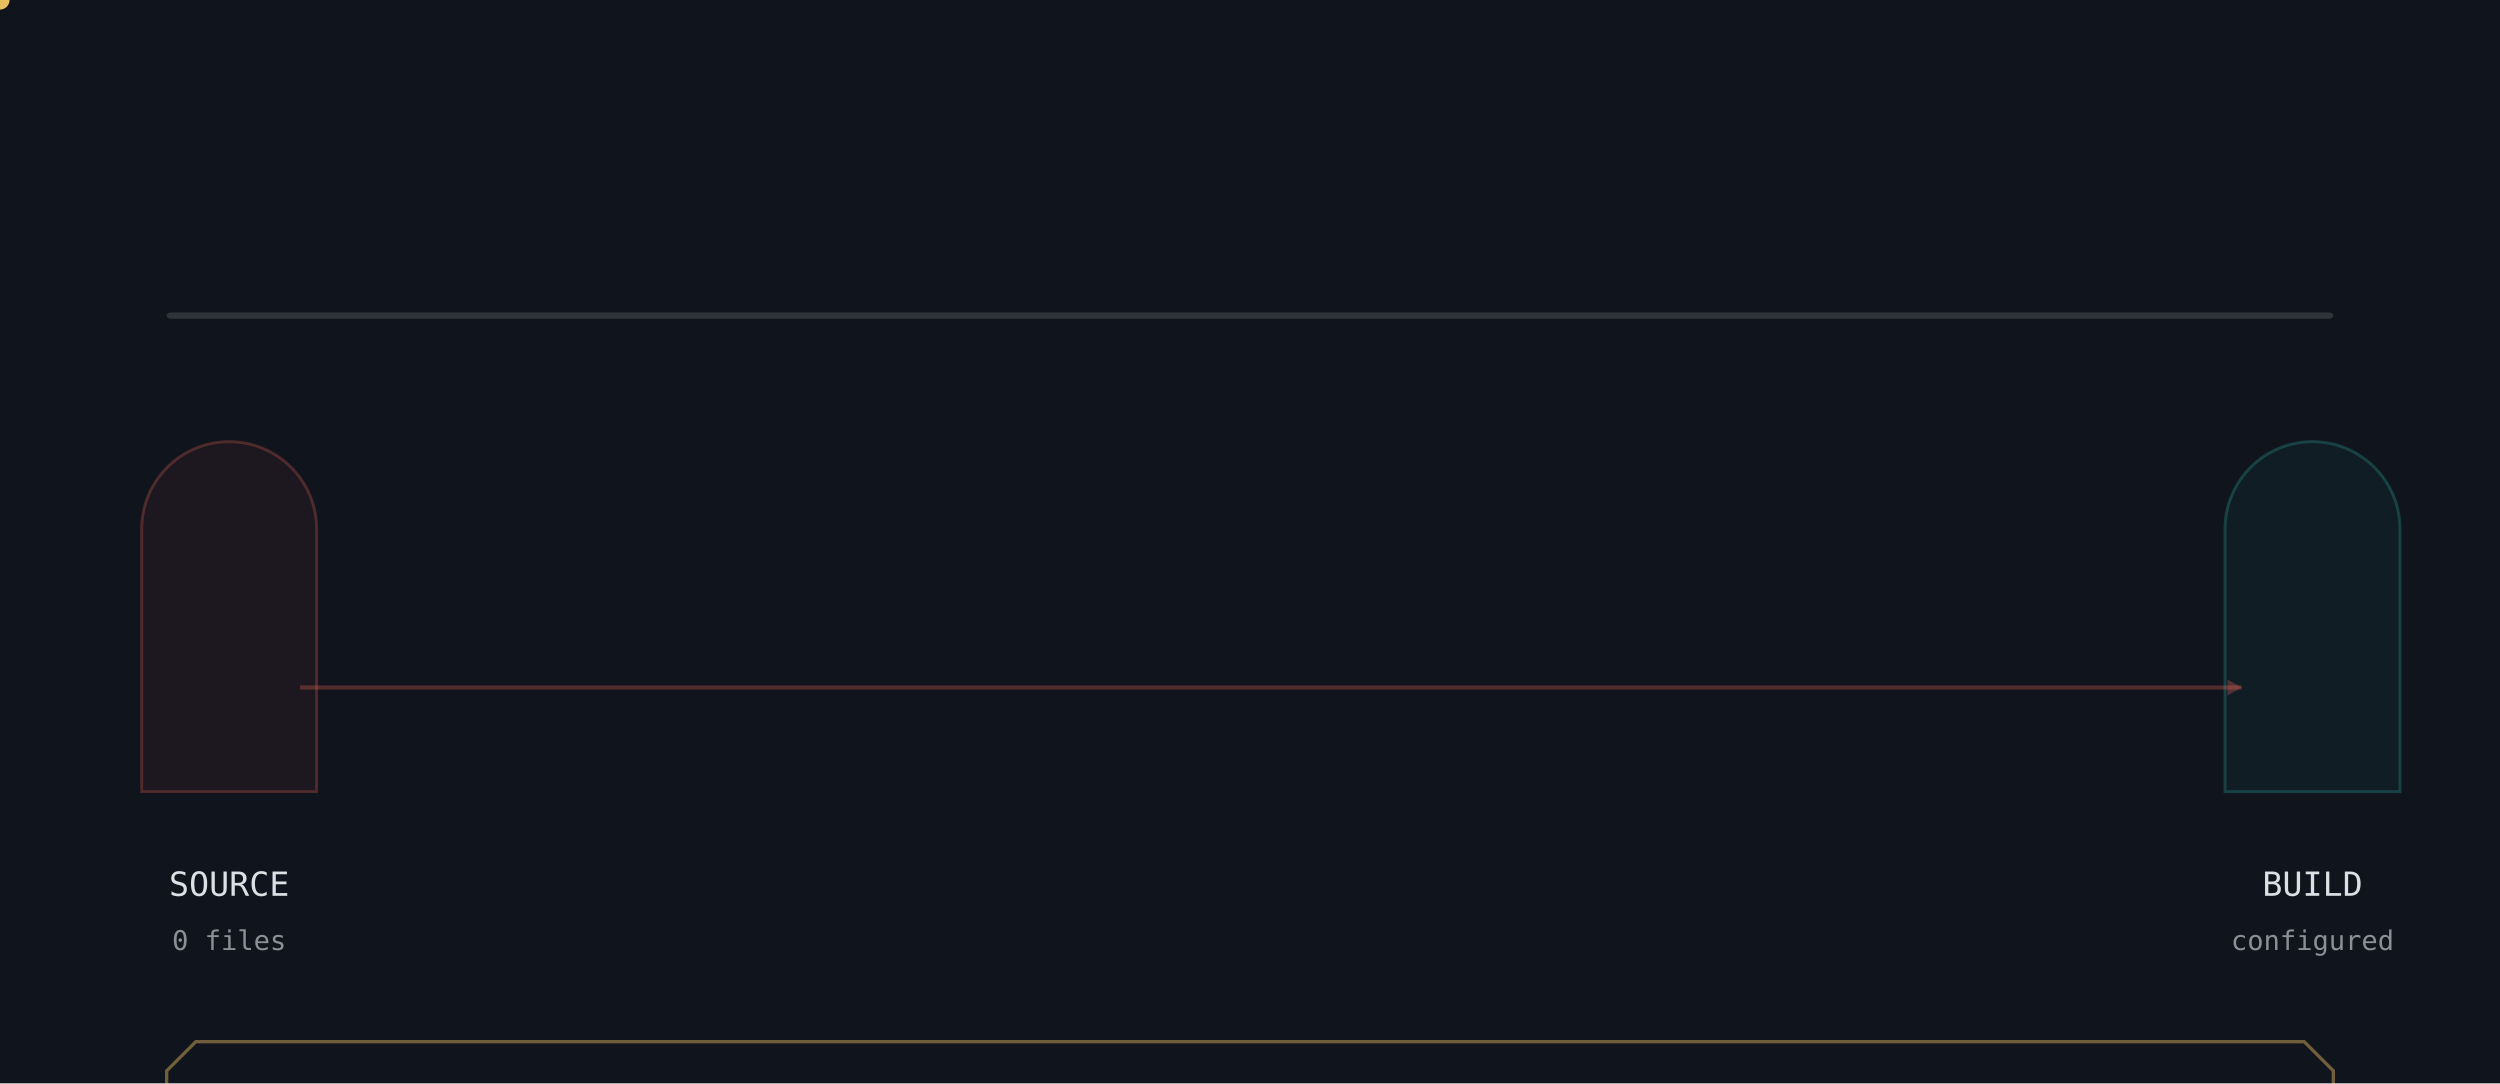
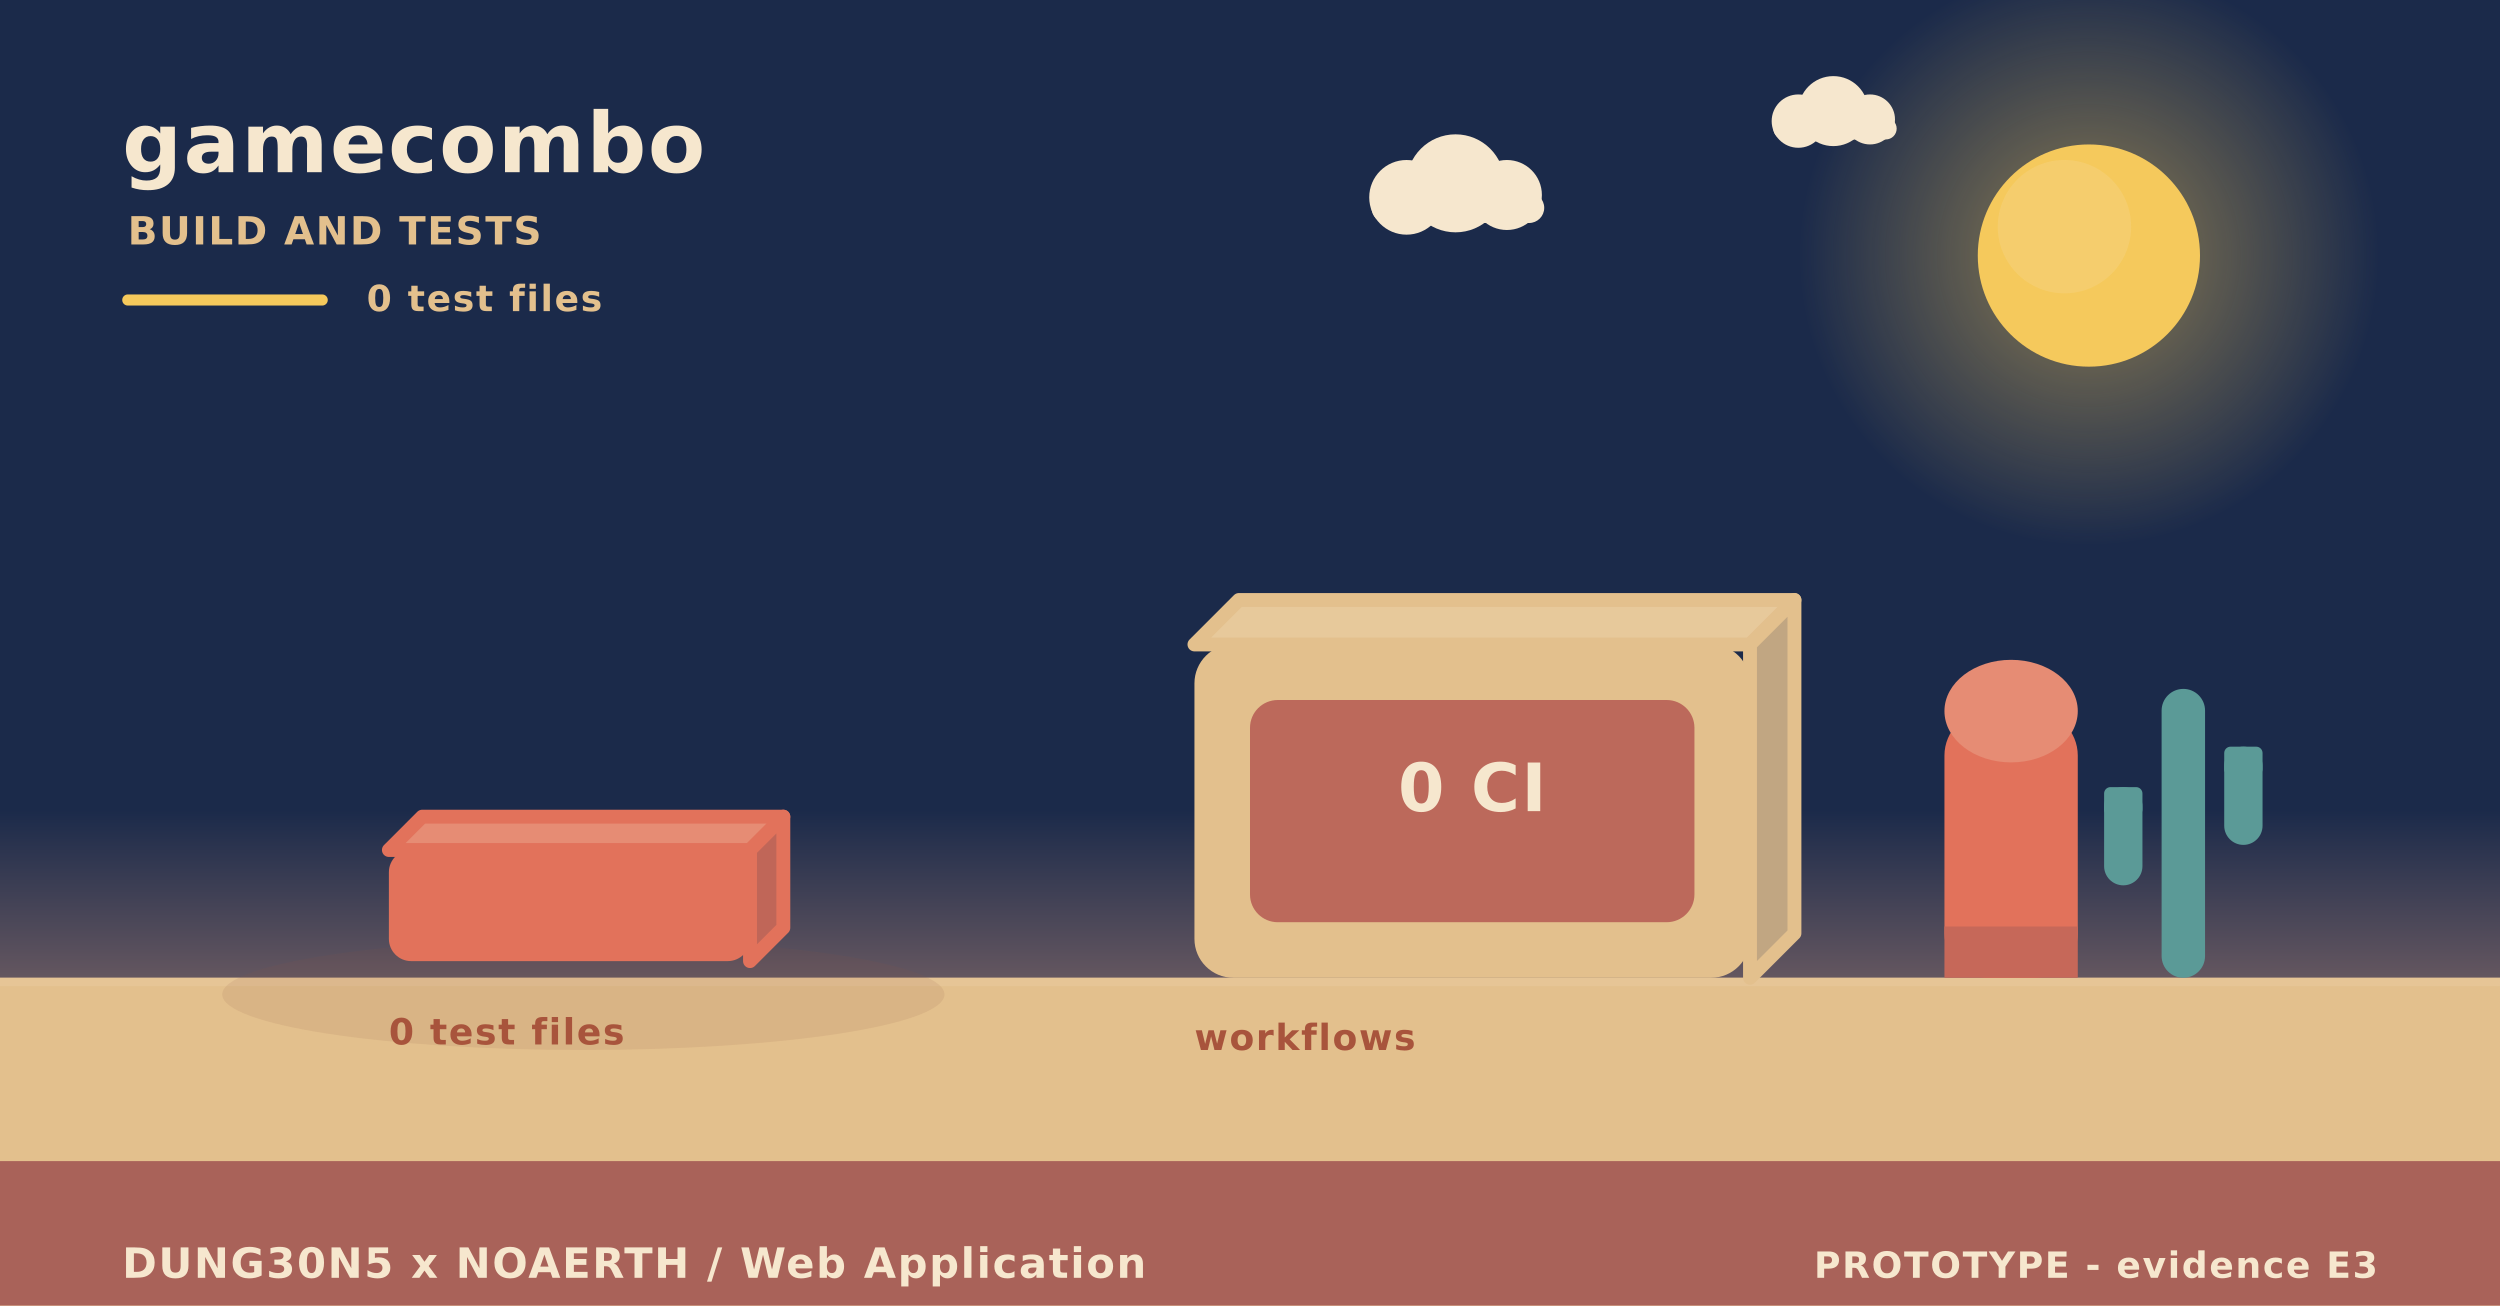
- <svg xmlns="http://www.w3.org/2000/svg" viewBox="0 0 1200 520" width="1200" height="520" role="img" aria-label="gamecombo build evidence">
-   <rect width="1200" height="520" fill="#10141c" />
-   <defs>
-     <linearGradient id="gb" x1="0" y1="0" x2="1" y2="1">
-       <stop offset="0%" stop-color="#ff6b5a" />
-       <stop offset="100%" stop-color="#2ec4b6" />
-     </linearGradient>
-   </defs>
-   <rect x="80.00" y="150.00" width="1040.00" height="3.00" rx="2.00" fill="rgba(242,245,249,0.140)" opacity="1.00" />
-   <path d="M68.00,380.00 L68.00,254.00 A42.00,42.00 0 0 1 152.00,254.00 L152.00,380.00 Z" fill="rgba(255,107,90,0.100)" opacity="0.55" stroke="rgba(255,107,90,0.450)" stroke-width="1.4" />
-   <polygon points="-192.26,189.00 -136.83,221.00 -136.83,157.00 -192.26,125.00" fill="#94793b" opacity="0.95" />
-   <polygon points="-247.68,221.00 -192.26,253.00 -192.26,189.00 -247.68,157.00" fill="#24998e" opacity="0.95" />
-   <polygon points="-192.26,125.00 -136.83,157.00 -192.26,189.00 -247.68,157.00" fill="#ff6b5a" opacity="0.95" />
-   <text x="110" y="430" font-family="ui-monospace,Menlo,monospace" font-size="16" fill="rgba(242,245,249,0.900)" text-anchor="middle">SOURCE</text>
-   <text x="110" y="456" font-family="ui-monospace,Menlo,monospace" font-size="13" fill="rgba(242,245,249,0.550)" text-anchor="middle">0 files</text>
-   <path d="M1068.00,380.00 L1068.00,254.00 A42.00,42.00 0 0 1 1152.00,254.00 L1152.00,380.00 Z" fill="rgba(46,196,182,0.100)" opacity="0.55" stroke="rgba(46,196,182,0.450)" stroke-width="1.4" />
-   <polygon points="673.77,689.00 729.19,721.00 729.19,657.00 673.77,625.00" fill="#94793b" opacity="0.95" />
-   <polygon points="618.34,721.00 673.77,753.00 673.77,689.00 618.34,657.00" fill="#24998e" opacity="0.95" />
-   <polygon points="673.77,625.00 729.19,657.00 673.77,689.00 618.34,657.00" fill="#2ec4b6" opacity="0.95" />
-   <text x="1110" y="430" font-family="ui-monospace,Menlo,monospace" font-size="16" fill="rgba(242,245,249,0.900)" text-anchor="middle">BUILD</text>
-   <text x="1110" y="456" font-family="ui-monospace,Menlo,monospace" font-size="13" fill="rgba(242,245,249,0.550)" text-anchor="middle">configured</text>
-   <line x1="144.00" y1="330.00" x2="1076.00" y2="330.00" stroke="rgba(255,107,90,0.500)" stroke-width="2.00" opacity="0.55" />
-   <polygon points="1076.00,330.00 1069.20,326.20 1069.20,333.80" fill="rgba(255,107,90,0.500)" opacity="0.55" />
-   <g opacity="0.9">
-     <circle cx="0.00" cy="0.00" r="4.60" fill="#ffd166" opacity="1.00" />
-     <animateTransform attributeName="transform" type="translate" values="144.00,330.00 1076.00,330.00" dur="5.967s" begin="0.0s" repeatCount="indefinite" />
-     <animateTransform attributeName="transform" type="translate" values="1076.00,330.00 144.00,330.00" dur="5.967s" begin="2.983s" repeatCount="indefinite" />
+ <svg xmlns="http://www.w3.org/2000/svg" width="900" height="470" viewBox="0 0 900 470" role="img" aria-label="gamecombo - how it is verified">
+   <linearGradient id="skyb" x1="0" y1="0" x2="0" y2="1">
+     <stop offset="0" stop-color="#1b2a4a" />
+     <stop offset="0.62" stop-color="#1b2a4a" />
+     <stop offset="1" stop-color="#f3ad8a" />
+   </linearGradient>
+   <rect width="900" height="470" fill="url(#skyb)" />
+   <radialGradient id="sunb">
+     <stop offset="0.35" stop-color="#f5c95c" stop-opacity="0.34" />
+     <stop offset="1" stop-color="#f5c95c" stop-opacity="0" />
+   </radialGradient>
+   <circle cx="752" cy="92" r="104" fill="url(#sunb)" />
+   <circle cx="752" cy="92" r="40" fill="#f5c95c" />
+   <circle cx="743.2" cy="81.6" r="24" fill="#f5d27e" opacity="0.5" />
+   <g>
+     <circle cx="524" cy="66" r="17.64" fill="#f6e7ce" />
+     <circle cx="506.36" cy="71.04" r="13.44" fill="#f6e7ce" />
+     <circle cx="542.48" cy="70.2" r="12.6" fill="#f6e7ce" />
+     <rect x="493.76" y="69.36" width="62.16" height="10.92" rx="5.46" fill="#f6e7ce" />
+     <animateTransform attributeName="transform" type="translate" values="0 0;24 0;0 0" dur="36s" begin="0s" repeatCount="indefinite" />
  </g>
-   <path d="M94.00,500.00 H1106.00 L1120.00,514.00 V546.00 L1106.00,560.00 H94.00 L80.00,546.00 V514.00 Z" fill="none" stroke="rgba(255,209,102,0.500)" stroke-width="1.60" opacity="0.80" />
-   <text x="600" y="536" font-family="ui-monospace,Menlo,monospace" font-size="16" fill="rgba(255,209,102,0.950)" text-anchor="middle">no test suite present in this repository — shown as measured, not implied</text>
+   <g>
+     <circle cx="660" cy="40" r="12.6" fill="#f6e7ce" />
+     <circle cx="647.4" cy="43.6" r="9.6" fill="#f6e7ce" />
+     <circle cx="673.2" cy="43" r="9" fill="#f6e7ce" />
+     <rect x="638.4" y="42.4" width="44.4" height="7.8" rx="3.9" fill="#f6e7ce" />
+     <animateTransform attributeName="transform" type="translate" values="0 0;-18 0;0 0" dur="46s" begin="3s" repeatCount="indefinite" />
+   </g>
+   <rect x="0" y="352" width="900" height="118" fill="#e3c08d" />
+   <rect x="0" y="352" width="900" height="3" fill="#e6c596" />
+   <text x="44" y="62" font-family="Verdana,DejaVu Sans,sans-serif" font-size="30" font-weight="700" letter-spacing="0.6" fill="#f6e7ce" text-anchor="start">gamecombo</text>
+   <text x="46" y="88" font-family="Verdana,DejaVu Sans,sans-serif" font-size="14" font-weight="700" letter-spacing="0.6" fill="#e3c08d" text-anchor="start">BUILD AND TESTS</text>
+   <rect x="44" y="106" width="74" height="4" rx="2" fill="#f5c95c" />
+   <text x="132" y="112" font-family="Verdana,DejaVu Sans,sans-serif" font-size="13" font-weight="700" letter-spacing="0.6" fill="#e3c08d" text-anchor="start">0 test files</text>
+   <ellipse cx="210" cy="358" rx="130" ry="20" fill="rgba(138,90,68,0.11)" />
+   <g>
+     <path d="M140,306 L270,306 L282,294 L152,294 Z" fill="#e68c74" stroke="#e2725b" stroke-width="5" stroke-linejoin="round" />
+     <path d="M270,306 L282,294 L282,334 L270,346 Z" fill="#c06658" stroke="#e2725b" stroke-width="5" stroke-linejoin="round" />
+     <rect x="140" y="306" width="130" height="40" rx="8" fill="#e2725b" />
+     <animateTransform attributeName="transform" type="translate" values="0 10;0 0" dur="0.8s" begin="0.5s" fill="freeze" />
+   </g>
+   <text x="140" y="376" font-family="Verdana,DejaVu Sans,sans-serif" font-size="13" font-weight="700" letter-spacing="0.6" fill="#a8543c" text-anchor="start">0 test files</text>
+   <path d="M430,232 L630,232 L646,216 L446,216 Z" fill="#e7c99b" stroke="#e3c08d" stroke-width="5" stroke-linejoin="round" />
+   <path d="M630,232 L646,216 L646,336 L630,352 Z" fill="#c1a682" stroke="#e3c08d" stroke-width="5" stroke-linejoin="round" />
+   <rect x="430" y="232" width="200" height="120" rx="14" fill="#e3c08d" />
+   <rect x="450" y="252" width="160" height="80" rx="10" fill="#ba6458" opacity="0.94" />
+   <text x="530" y="292" font-family="Verdana,DejaVu Sans,sans-serif" font-size="24" font-weight="700" letter-spacing="0.6" fill="#f6e7ce" text-anchor="middle">0 CI</text>
+   <text x="430" y="378" font-family="Verdana,DejaVu Sans,sans-serif" font-size="13" font-weight="700" letter-spacing="0.6" fill="#a8543c" text-anchor="start">workflows</text>
+   <rect x="700" y="256" width="48" height="96" rx="16" fill="#e2725b" />
+   <ellipse cx="724" cy="256" rx="24" ry="18.46" fill="#e68c74" />
+   <rect x="700" y="333.54" width="48" height="18.46" fill="#c66859" />
+   <rect x="778.18" y="248" width="15.64" height="104" rx="7.82" fill="#5b9a97" />
+   <rect x="757.48" y="283.36" width="13.8" height="35.36" rx="6.9" fill="#5b9a97" />
+   <rect x="757.48" y="283.36" width="13.8" height="10.4" rx="2.3" fill="#5b9a97" />
+   <rect x="800.72" y="268.8" width="13.8" height="35.36" rx="6.9" fill="#5b9a97" />
+   <rect x="800.72" y="268.8" width="13.8" height="10.4" rx="2.3" fill="#5b9a97" />
+   <rect x="0" y="418" width="900" height="52" rx="0" fill="#a65c56" opacity="0.94" />
+   <text x="44" y="460" font-family="Verdana,DejaVu Sans,sans-serif" font-size="15" font-weight="700" letter-spacing="0.6" fill="#f6e7ce" text-anchor="start">DUNG30N5 x NOAERTH  /  Web Application</text>
+   <text x="856" y="460" font-family="Verdana,DejaVu Sans,sans-serif" font-size="13" font-weight="700" letter-spacing="0.6" fill="#f6e7ce" text-anchor="end">PROTOTYPE  -  evidence E3</text>
</svg>
